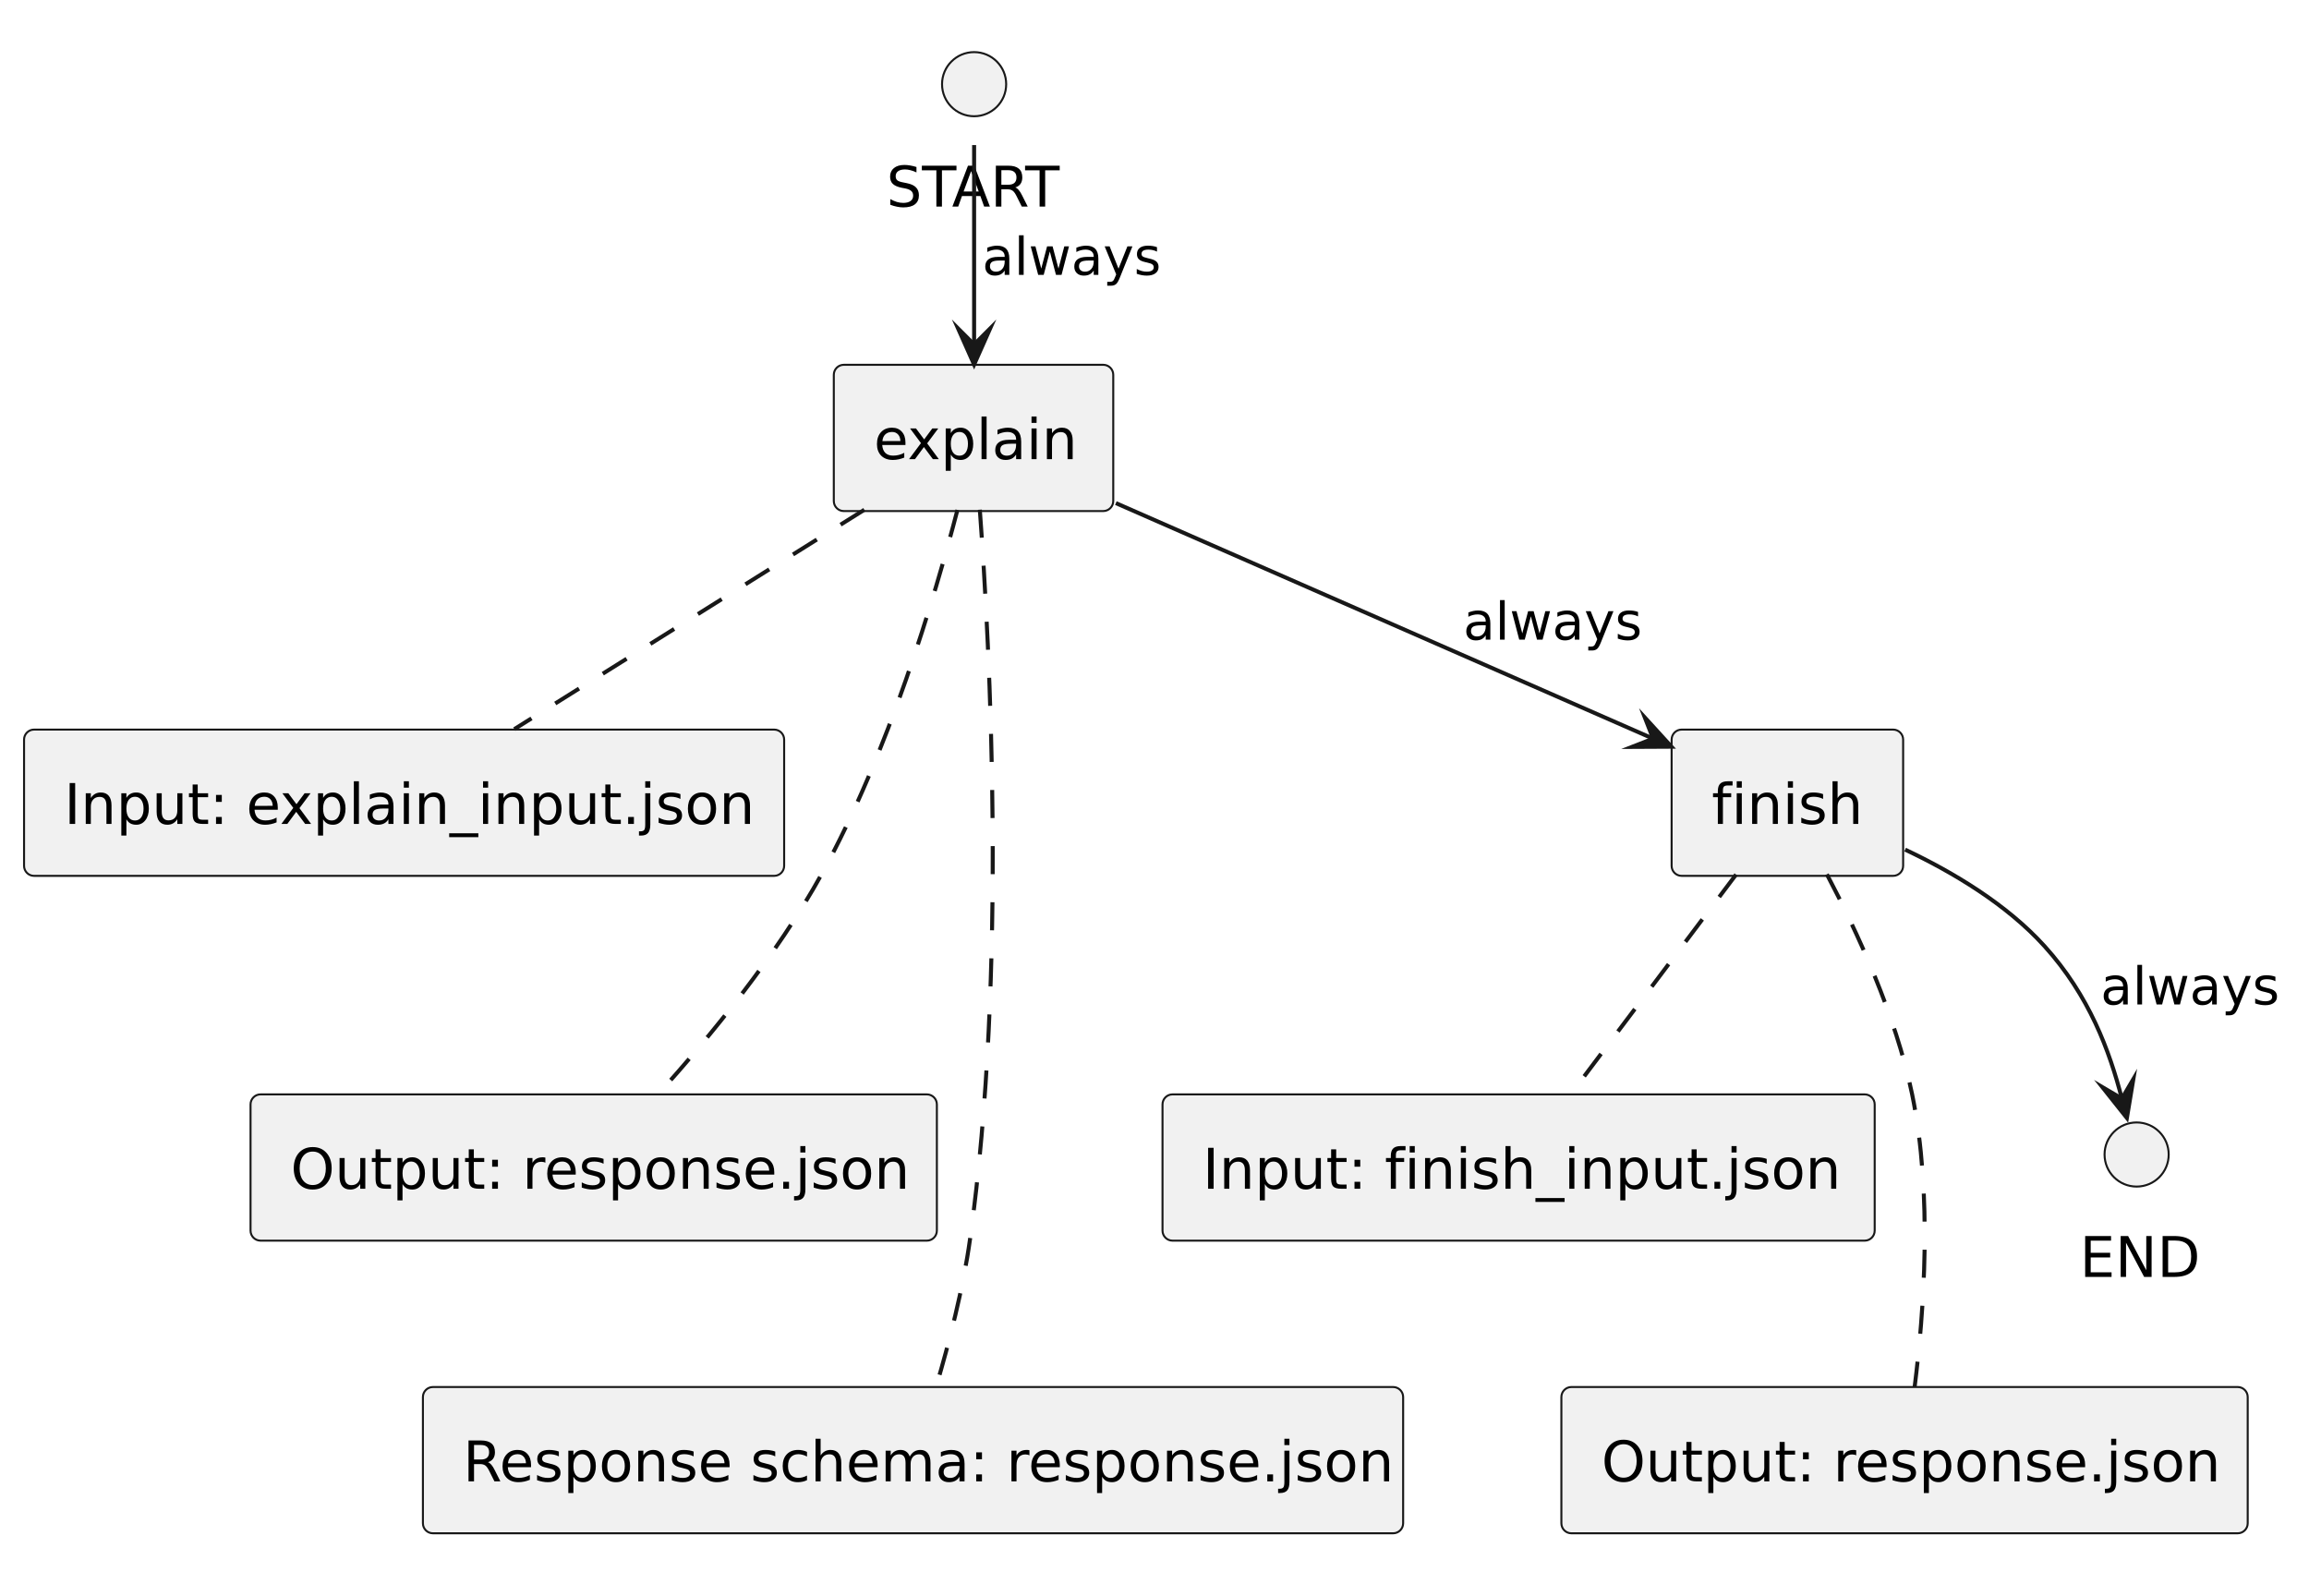
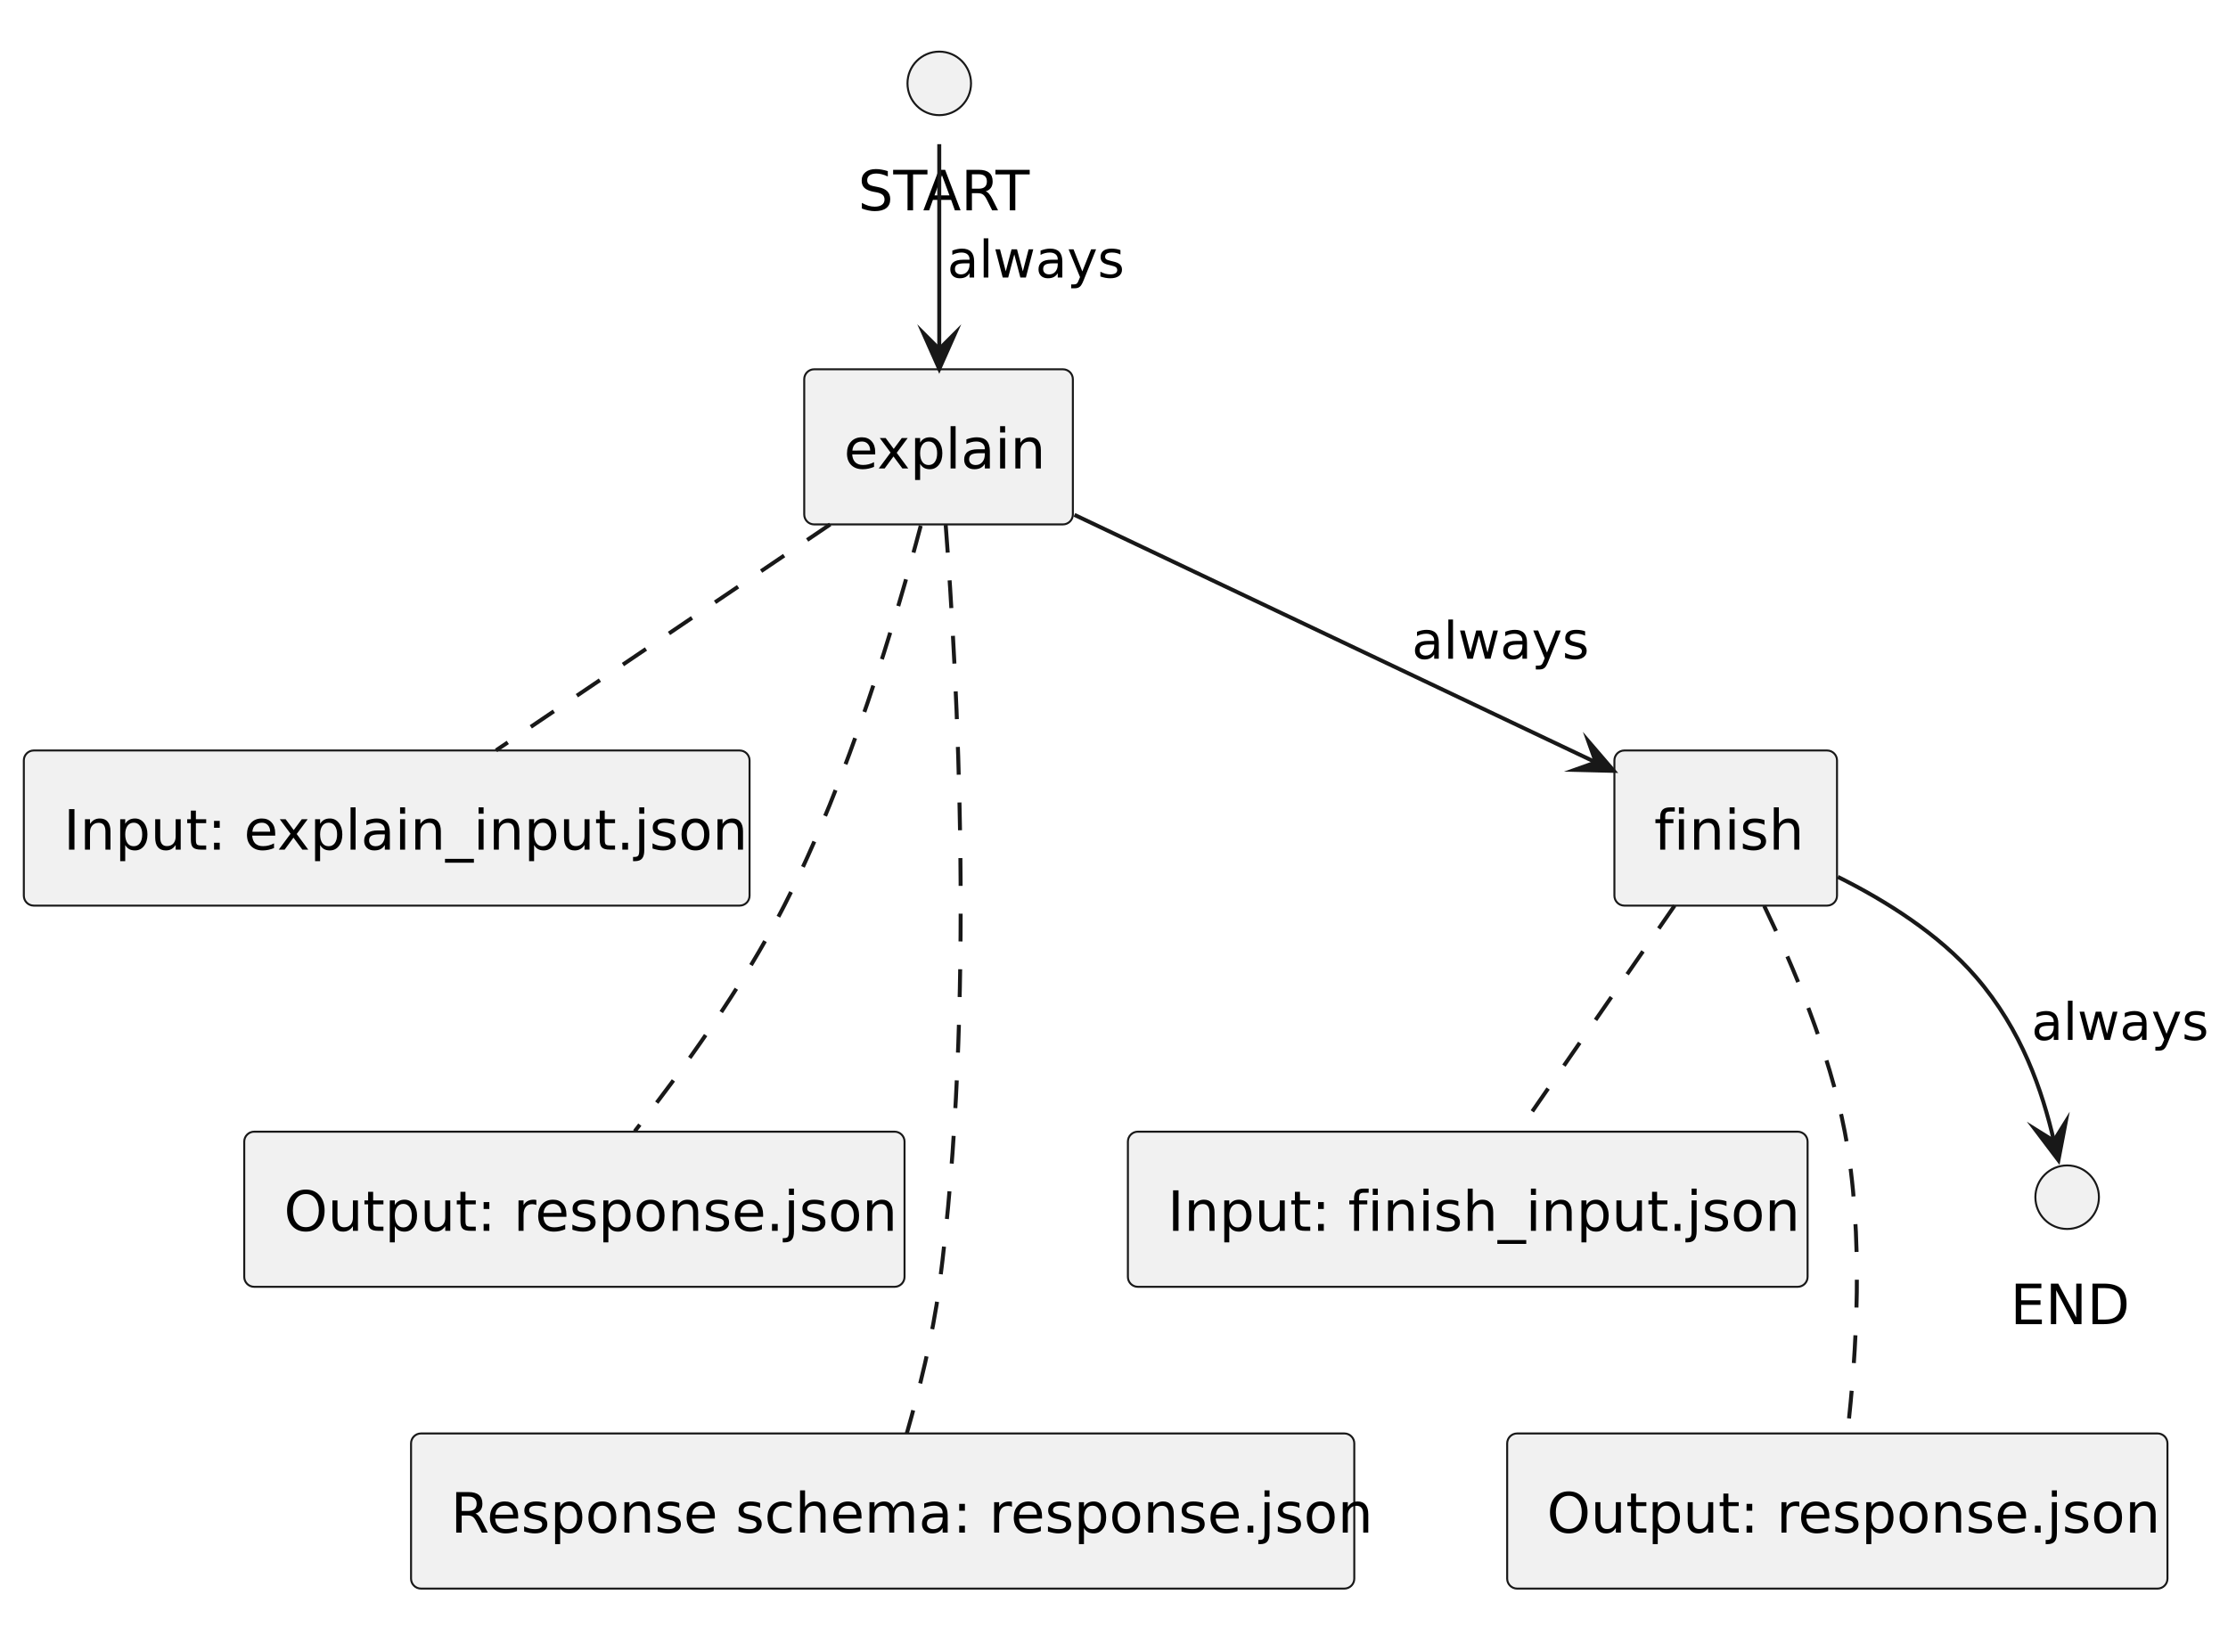
- <svg xmlns="http://www.w3.org/2000/svg" xmlns:xlink="http://www.w3.org/1999/xlink" version="1.1" data-diagram-type="DESCRIPTION" style="width:576px;height:398px;background:#FFFFFF;" width="576px" height="398px" viewBox="0 0 576 398" zoomAndPan="magnify" preserveAspectRatio="none" contentStyleType="text/css">
+ <svg xmlns="http://www.w3.org/2000/svg" xmlns:xlink="http://www.w3.org/1999/xlink" version="1.1" data-diagram-type="DESCRIPTION" style="width:561px;height:416px;background:#FFFFFF;" width="561px" height="416px" viewBox="0 0 561 416" zoomAndPan="magnify" preserveAspectRatio="none" contentStyleType="text/css">
  <defs />
  <g font-family="DejaVu Sans, Liberation Sans, Arial, sans-serif" lengthAdjust="spacing">
    <g class="entity" data-qualified-name="n0" id="ent0001" data-source-line="5">
      <a target="_top" href="//github.com/gorban/api-agent/blob/_____switch_branch_____/tests/e2e/fixtures/node_summary/explain.md.html" xlink:href="//github.com/gorban/api-agent/blob/_____switch_branch_____/tests/e2e/fixtures/node_summary/explain.md.html" xlink:type="simple" xlink:actuate="onRequest" xlink:show="new" title="//github.com/gorban/api-agent/blob/_____switch_branch_____/tests/e2e/fixtures/node_summary/explain.md.html" xlink:title="//github.com/gorban/api-agent/blob/_____switch_branch_____/tests/e2e/fixtures/node_summary/explain.md.html">
-         <rect x="208" y="91" width="69.711" height="36.488" fill="#F1F1F1" style="stroke:#181818;stroke-width:0.5;" rx="2.5" ry="2.5" />
-         <text x="218" y="114.535" fill="#000" font-size="14" textLength="49.711">explain</text>
+         <rect x="202.5" y="93" width="67.642" height="39.068" fill="#F1F1F1" style="stroke:#181818;stroke-width:0.5;" rx="2.5" ry="2.5" />
+         <text x="212.5" y="117.966" fill="#000" font-size="14" textLength="47.642">explain</text>
      </a>
    </g>
    <g class="entity" data-qualified-name="ref0" id="ent0002" data-source-line="6">
      <a target="_top" href="//github.com/gorban/api-agent/blob/_____switch_branch_____/tests/e2e/fixtures/node_summary/explain_input.json" xlink:href="//github.com/gorban/api-agent/blob/_____switch_branch_____/tests/e2e/fixtures/node_summary/explain_input.json" xlink:type="simple" xlink:actuate="onRequest" xlink:show="new" title="//github.com/gorban/api-agent/blob/_____switch_branch_____/tests/e2e/fixtures/node_summary/explain_input.json" xlink:title="//github.com/gorban/api-agent/blob/_____switch_branch_____/tests/e2e/fixtures/node_summary/explain_input.json">
-         <rect x="6" y="182" width="189.613" height="36.488" fill="#F1F1F1" style="stroke:#181818;stroke-width:0.5;" rx="2.5" ry="2.5" />
-         <text x="16" y="205.535" fill="#000" font-size="14" textLength="169.613">Input: explain_input.json</text>
+         <rect x="6" y="189" width="182.735" height="39.068" fill="#F1F1F1" style="stroke:#181818;stroke-width:0.5;" rx="2.5" ry="2.5" />
+         <text x="16" y="213.966" fill="#000" font-size="14" textLength="162.735">Input: explain_input.json</text>
      </a>
    </g>
    <g class="entity" data-qualified-name="ref1" id="ent0004" data-source-line="8">
      <a target="_top" href="//github.com/gorban/api-agent/blob/_____switch_branch_____/tests/e2e/fixtures/node_summary/response.json" xlink:href="//github.com/gorban/api-agent/blob/_____switch_branch_____/tests/e2e/fixtures/node_summary/response.json" xlink:type="simple" xlink:actuate="onRequest" xlink:show="new" title="//github.com/gorban/api-agent/blob/_____switch_branch_____/tests/e2e/fixtures/node_summary/response.json" xlink:title="//github.com/gorban/api-agent/blob/_____switch_branch_____/tests/e2e/fixtures/node_summary/response.json">
-         <rect x="62.5" y="273" width="171.211" height="36.488" fill="#F1F1F1" style="stroke:#181818;stroke-width:0.5;" rx="2.5" ry="2.5" />
-         <text x="72.5" y="296.535" fill="#000" font-size="14" textLength="151.211">Output: response.json</text>
+         <rect x="61.5" y="285" width="166.257" height="39.068" fill="#F1F1F1" style="stroke:#181818;stroke-width:0.5;" rx="2.5" ry="2.5" />
+         <text x="71.5" y="309.966" fill="#000" font-size="14" textLength="146.257">Output: response.json</text>
      </a>
    </g>
    <g class="entity" data-qualified-name="ref2" id="ent0007" data-source-line="11">
      <a target="_top" href="//github.com/gorban/api-agent/blob/_____switch_branch_____/tests/e2e/fixtures/node_summary/response.json" xlink:href="//github.com/gorban/api-agent/blob/_____switch_branch_____/tests/e2e/fixtures/node_summary/response.json" xlink:type="simple" xlink:actuate="onRequest" xlink:show="new" title="//github.com/gorban/api-agent/blob/_____switch_branch_____/tests/e2e/fixtures/node_summary/response.json" xlink:title="//github.com/gorban/api-agent/blob/_____switch_branch_____/tests/e2e/fixtures/node_summary/response.json">
-         <rect x="105.5" y="346" width="244.526" height="36.488" fill="#F1F1F1" style="stroke:#181818;stroke-width:0.5;" rx="2.5" ry="2.5" />
-         <text x="115.5" y="369.535" fill="#000" font-size="14" textLength="224.526">Response schema: response.json</text>
+         <rect x="103.5" y="361" width="237.503" height="39.068" fill="#F1F1F1" style="stroke:#181818;stroke-width:0.5;" rx="2.5" ry="2.5" />
+         <text x="113.5" y="385.966" fill="#000" font-size="14" textLength="217.503">Response schema: response.json</text>
      </a>
    </g>
    <g class="entity" data-qualified-name="n1" id="ent0010" data-source-line="14">
      <a target="_top" href="//github.com/gorban/api-agent/blob/_____switch_branch_____/tests/e2e/fixtures/node_summary/finish.md.html" xlink:href="//github.com/gorban/api-agent/blob/_____switch_branch_____/tests/e2e/fixtures/node_summary/finish.md.html" xlink:type="simple" xlink:actuate="onRequest" xlink:show="new" title="//github.com/gorban/api-agent/blob/_____switch_branch_____/tests/e2e/fixtures/node_summary/finish.md.html" xlink:title="//github.com/gorban/api-agent/blob/_____switch_branch_____/tests/e2e/fixtures/node_summary/finish.md.html">
-         <rect x="417" y="182" width="57.755" height="36.488" fill="#F1F1F1" style="stroke:#181818;stroke-width:0.5;" rx="2.5" ry="2.5" />
-         <text x="427" y="205.535" fill="#000" font-size="14" textLength="37.755">finish</text>
+         <rect x="406.5" y="189" width="56.05" height="39.068" fill="#F1F1F1" style="stroke:#181818;stroke-width:0.5;" rx="2.5" ry="2.5" />
+         <text x="416.5" y="213.966" fill="#000" font-size="14" textLength="36.05">finish</text>
      </a>
    </g>
    <g class="entity" data-qualified-name="ref3" id="ent0011" data-source-line="15">
      <a target="_top" href="//github.com/gorban/api-agent/blob/_____switch_branch_____/tests/e2e/fixtures/node_summary/finish_input.json" xlink:href="//github.com/gorban/api-agent/blob/_____switch_branch_____/tests/e2e/fixtures/node_summary/finish_input.json" xlink:type="simple" xlink:actuate="onRequest" xlink:show="new" title="//github.com/gorban/api-agent/blob/_____switch_branch_____/tests/e2e/fixtures/node_summary/finish_input.json" xlink:title="//github.com/gorban/api-agent/blob/_____switch_branch_____/tests/e2e/fixtures/node_summary/finish_input.json">
-         <rect x="290" y="273" width="177.657" height="36.488" fill="#F1F1F1" style="stroke:#181818;stroke-width:0.5;" rx="2.5" ry="2.5" />
-         <text x="300" y="296.535" fill="#000" font-size="14" textLength="157.657">Input: finish_input.json</text>
+         <rect x="284" y="285" width="171.143" height="39.068" fill="#F1F1F1" style="stroke:#181818;stroke-width:0.5;" rx="2.5" ry="2.5" />
+         <text x="294" y="309.966" fill="#000" font-size="14" textLength="151.143">Input: finish_input.json</text>
      </a>
    </g>
    <g class="entity" data-qualified-name="ref4" id="ent0013" data-source-line="17">
      <a target="_top" href="//github.com/gorban/api-agent/blob/_____switch_branch_____/tests/e2e/fixtures/node_summary/response.json" xlink:href="//github.com/gorban/api-agent/blob/_____switch_branch_____/tests/e2e/fixtures/node_summary/response.json" xlink:type="simple" xlink:actuate="onRequest" xlink:show="new" title="//github.com/gorban/api-agent/blob/_____switch_branch_____/tests/e2e/fixtures/node_summary/response.json" xlink:title="//github.com/gorban/api-agent/blob/_____switch_branch_____/tests/e2e/fixtures/node_summary/response.json">
-         <rect x="389.5" y="346" width="171.211" height="36.488" fill="#F1F1F1" style="stroke:#181818;stroke-width:0.5;" rx="2.5" ry="2.5" />
-         <text x="399.5" y="369.535" fill="#000" font-size="14" textLength="151.211">Output: response.json</text>
+         <rect x="379.5" y="361" width="166.257" height="39.068" fill="#F1F1F1" style="stroke:#181818;stroke-width:0.5;" rx="2.5" ry="2.5" />
+         <text x="389.5" y="385.966" fill="#000" font-size="14" textLength="146.257">Output: response.json</text>
      </a>
    </g>
    <g class="entity" data-qualified-name="start" id="ent0016" data-source-line="20">
-       <ellipse cx="243" cy="21" rx="8" ry="8" fill="#F1F1F1" style="stroke:#181818;stroke-width:0.5;" />
-       <text x="221.122" y="51.535" fill="#000" font-size="14" textLength="43.757">START</text>
+       <ellipse cx="236.5" cy="21" rx="8" ry="8" fill="#F1F1F1" style="stroke:#181818;stroke-width:0.5;" />
+       <text x="216.046" y="52.966" fill="#000" font-size="14" textLength="40.908">START</text>
    </g>
    <g class="entity" data-qualified-name="end" id="ent0019" data-source-line="23">
-       <ellipse cx="533" cy="288" rx="8" ry="8" fill="#F1F1F1" style="stroke:#181818;stroke-width:0.5;" />
-       <text x="518.792" y="318.535" fill="#000" font-size="14" textLength="28.417">END</text>
+       <ellipse cx="520.5" cy="301.5" rx="8" ry="8" fill="#F1F1F1" style="stroke:#181818;stroke-width:0.5;" />
+       <text x="506.178" y="333.466" fill="#000" font-size="14" textLength="28.644">END</text>
    </g>
    <g class="link" data-entity-1="ent0001" data-entity-2="ent0002" id="lnk3" data-link-type="association">
-       <path d="M215.621,127.16 C190.476,142.92 153.413,166.149 128.295,181.893" style="stroke:#181818;stroke-width:1;stroke-dasharray:7,7;" fill="none" />
+       <path d="M209.038,132.071 C184.669,148.551 149.256,172.499 124.905,188.967" style="stroke:#181818;stroke-width:1;stroke-dasharray:7,7;" fill="none" />
    </g>
    <g class="link" data-entity-1="ent0001" data-entity-2="ent0004" id="lnk5" data-link-type="association">
-       <path d="M238.843,127.201 C233.122,149.153 221.606,187.889 205,218 C193.759,238.383 176.8,258.935 164.302,272.834" style="stroke:#181818;stroke-width:1;stroke-dasharray:7,7;" fill="none" />
+       <path d="M231.837,132.399 C225.704,155.653 213.769,195.987 197.5,228 C186.98,248.702 171.374,270.174 159.818,284.902" style="stroke:#181818;stroke-width:1;stroke-dasharray:7,7;" fill="none" />
    </g>
    <g class="link" data-entity-1="ent0001" data-entity-2="ent0007" id="lnk8" data-link-type="association">
-       <path d="M244.426,127.144 C246.971,161.732 251.213,242.262 242,309 C240.278,321.472 236.695,335.202 233.585,345.697" style="stroke:#181818;stroke-width:1;stroke-dasharray:7,7;" fill="none" />
+       <path d="M238.118,132.19 C240.955,169.063 245.697,253.701 236.5,324 C234.863,336.514 231.405,350.27 228.335,360.957" style="stroke:#181818;stroke-width:1;stroke-dasharray:7,7;" fill="none" />
    </g>
    <g class="link" data-entity-1="ent0010" data-entity-2="ent0011" id="lnk12" data-link-type="association">
-       <path d="M433.082,218.16 C421.218,233.92 403.73,257.149 391.879,272.893" style="stroke:#181818;stroke-width:1;stroke-dasharray:7,7;" fill="none" />
+       <path d="M421.658,228.071 C410.263,244.551 393.703,268.499 382.315,284.967" style="stroke:#181818;stroke-width:1;stroke-dasharray:7,7;" fill="none" />
    </g>
    <g class="link" data-entity-1="ent0010" data-entity-2="ent0013" id="lnk14" data-link-type="association">
-       <path d="M455.726,218.098 C463.208,232.291 472.934,253.273 477,273 C482.143,297.95 479.926,327.615 477.636,345.875" style="stroke:#181818;stroke-width:1;stroke-dasharray:7,7;" fill="none" />
+       <path d="M444.213,228.137 C451.416,243.062 460.629,264.775 464.5,285 C469.467,310.949 467.395,341.636 465.174,360.838" style="stroke:#181818;stroke-width:1;stroke-dasharray:7,7;" fill="none" />
    </g>
    <g class="link" data-entity-1="ent0016" data-entity-2="ent0001" id="lnk17" data-link-type="dependency">
-       <polygon points="243,90.945,247,81.945,243,85.945,239,81.945,243,90.945" fill="#181818" style="stroke:#181818;stroke-width:1;stroke-linejoin:miter;stroke-miterlimit:10;" />
-       <path d="M243,36.194 C243,50.265 243,69.557 243,85.945" style="stroke:#181818;stroke-width:1;" fill="none" />
-       <text x="245" y="68.568" fill="#000" font-size="13" textLength="41.552">always</text>
+       <polygon points="236.5,92.914,240.5,83.914,236.5,87.914,232.5,83.914,236.5,92.914" fill="#181818" style="stroke:#181818;stroke-width:1;stroke-linejoin:miter;stroke-miterlimit:10;" />
+       <path d="M236.5,36.308 C236.5,50.688 236.5,70.711 236.5,87.914" style="stroke:#181818;stroke-width:1;" fill="none" />
+       <text x="238.5" y="69.897" fill="#000" font-size="13" textLength="41.015">always</text>
    </g>
    <g class="link" data-entity-1="ent0001" data-entity-2="ent0010" id="lnk18" data-link-type="dependency">
-       <polygon points="416.956,186.266,410.319,178.989,412.376,184.259,407.107,186.316,416.956,186.266" fill="#181818" style="stroke:#181818;stroke-width:1;stroke-linejoin:miter;stroke-miterlimit:10;" />
-       <path d="M278.36,125.503 C317.664,142.734 375.825,168.234 412.376,184.259" style="stroke:#181818;stroke-width:1;" fill="none" />
-       <text x="365" y="159.568" fill="#000" font-size="13" textLength="41.552">always</text>
+       <polygon points="406.344,194.133,399.929,186.66,401.827,191.989,396.498,193.887,406.344,194.133" fill="#181818" style="stroke:#181818;stroke-width:1;stroke-linejoin:miter;stroke-miterlimit:10;" />
+       <path d="M270.537,129.659 C308.905,147.874 366.061,175.009 401.827,191.989" style="stroke:#181818;stroke-width:1;" fill="none" />
+       <text x="355.5" y="165.897" fill="#000" font-size="13" textLength="41.015">always</text>
    </g>
    <g class="link" data-entity-1="ent0010" data-entity-2="ent0019" id="lnk20" data-link-type="dependency">
-       <polygon points="530.573,278.887,532.187,269.171,529.318,274.047,524.443,271.179,530.573,278.887" fill="#181818" style="stroke:#181818;stroke-width:1;stroke-linejoin:miter;stroke-miterlimit:10;" />
-       <path d="M475.25,211.943 C487.272,217.623 500.558,225.586 510,236 C521.225,248.38 526.253,262.22 529.318,274.047" style="stroke:#181818;stroke-width:1;" fill="none" />
-       <text x="524" y="250.568" fill="#000" font-size="13" textLength="41.552">always</text>
+       <polygon points="518.3,292.182,520.15,282.508,517.164,287.313,512.36,284.326,518.3,292.182" fill="#181818" style="stroke:#181818;stroke-width:1;stroke-linejoin:miter;stroke-miterlimit:10;" />
+       <path d="M462.765,220.83 C474.786,226.819 488.156,235.197 497.5,246 C509.176,259.499 514.244,274.799 517.164,287.313" style="stroke:#181818;stroke-width:1;" fill="none" />
+       <text x="511.5" y="261.897" fill="#000" font-size="13" textLength="41.015">always</text>
    </g>
  </g>
</svg>
